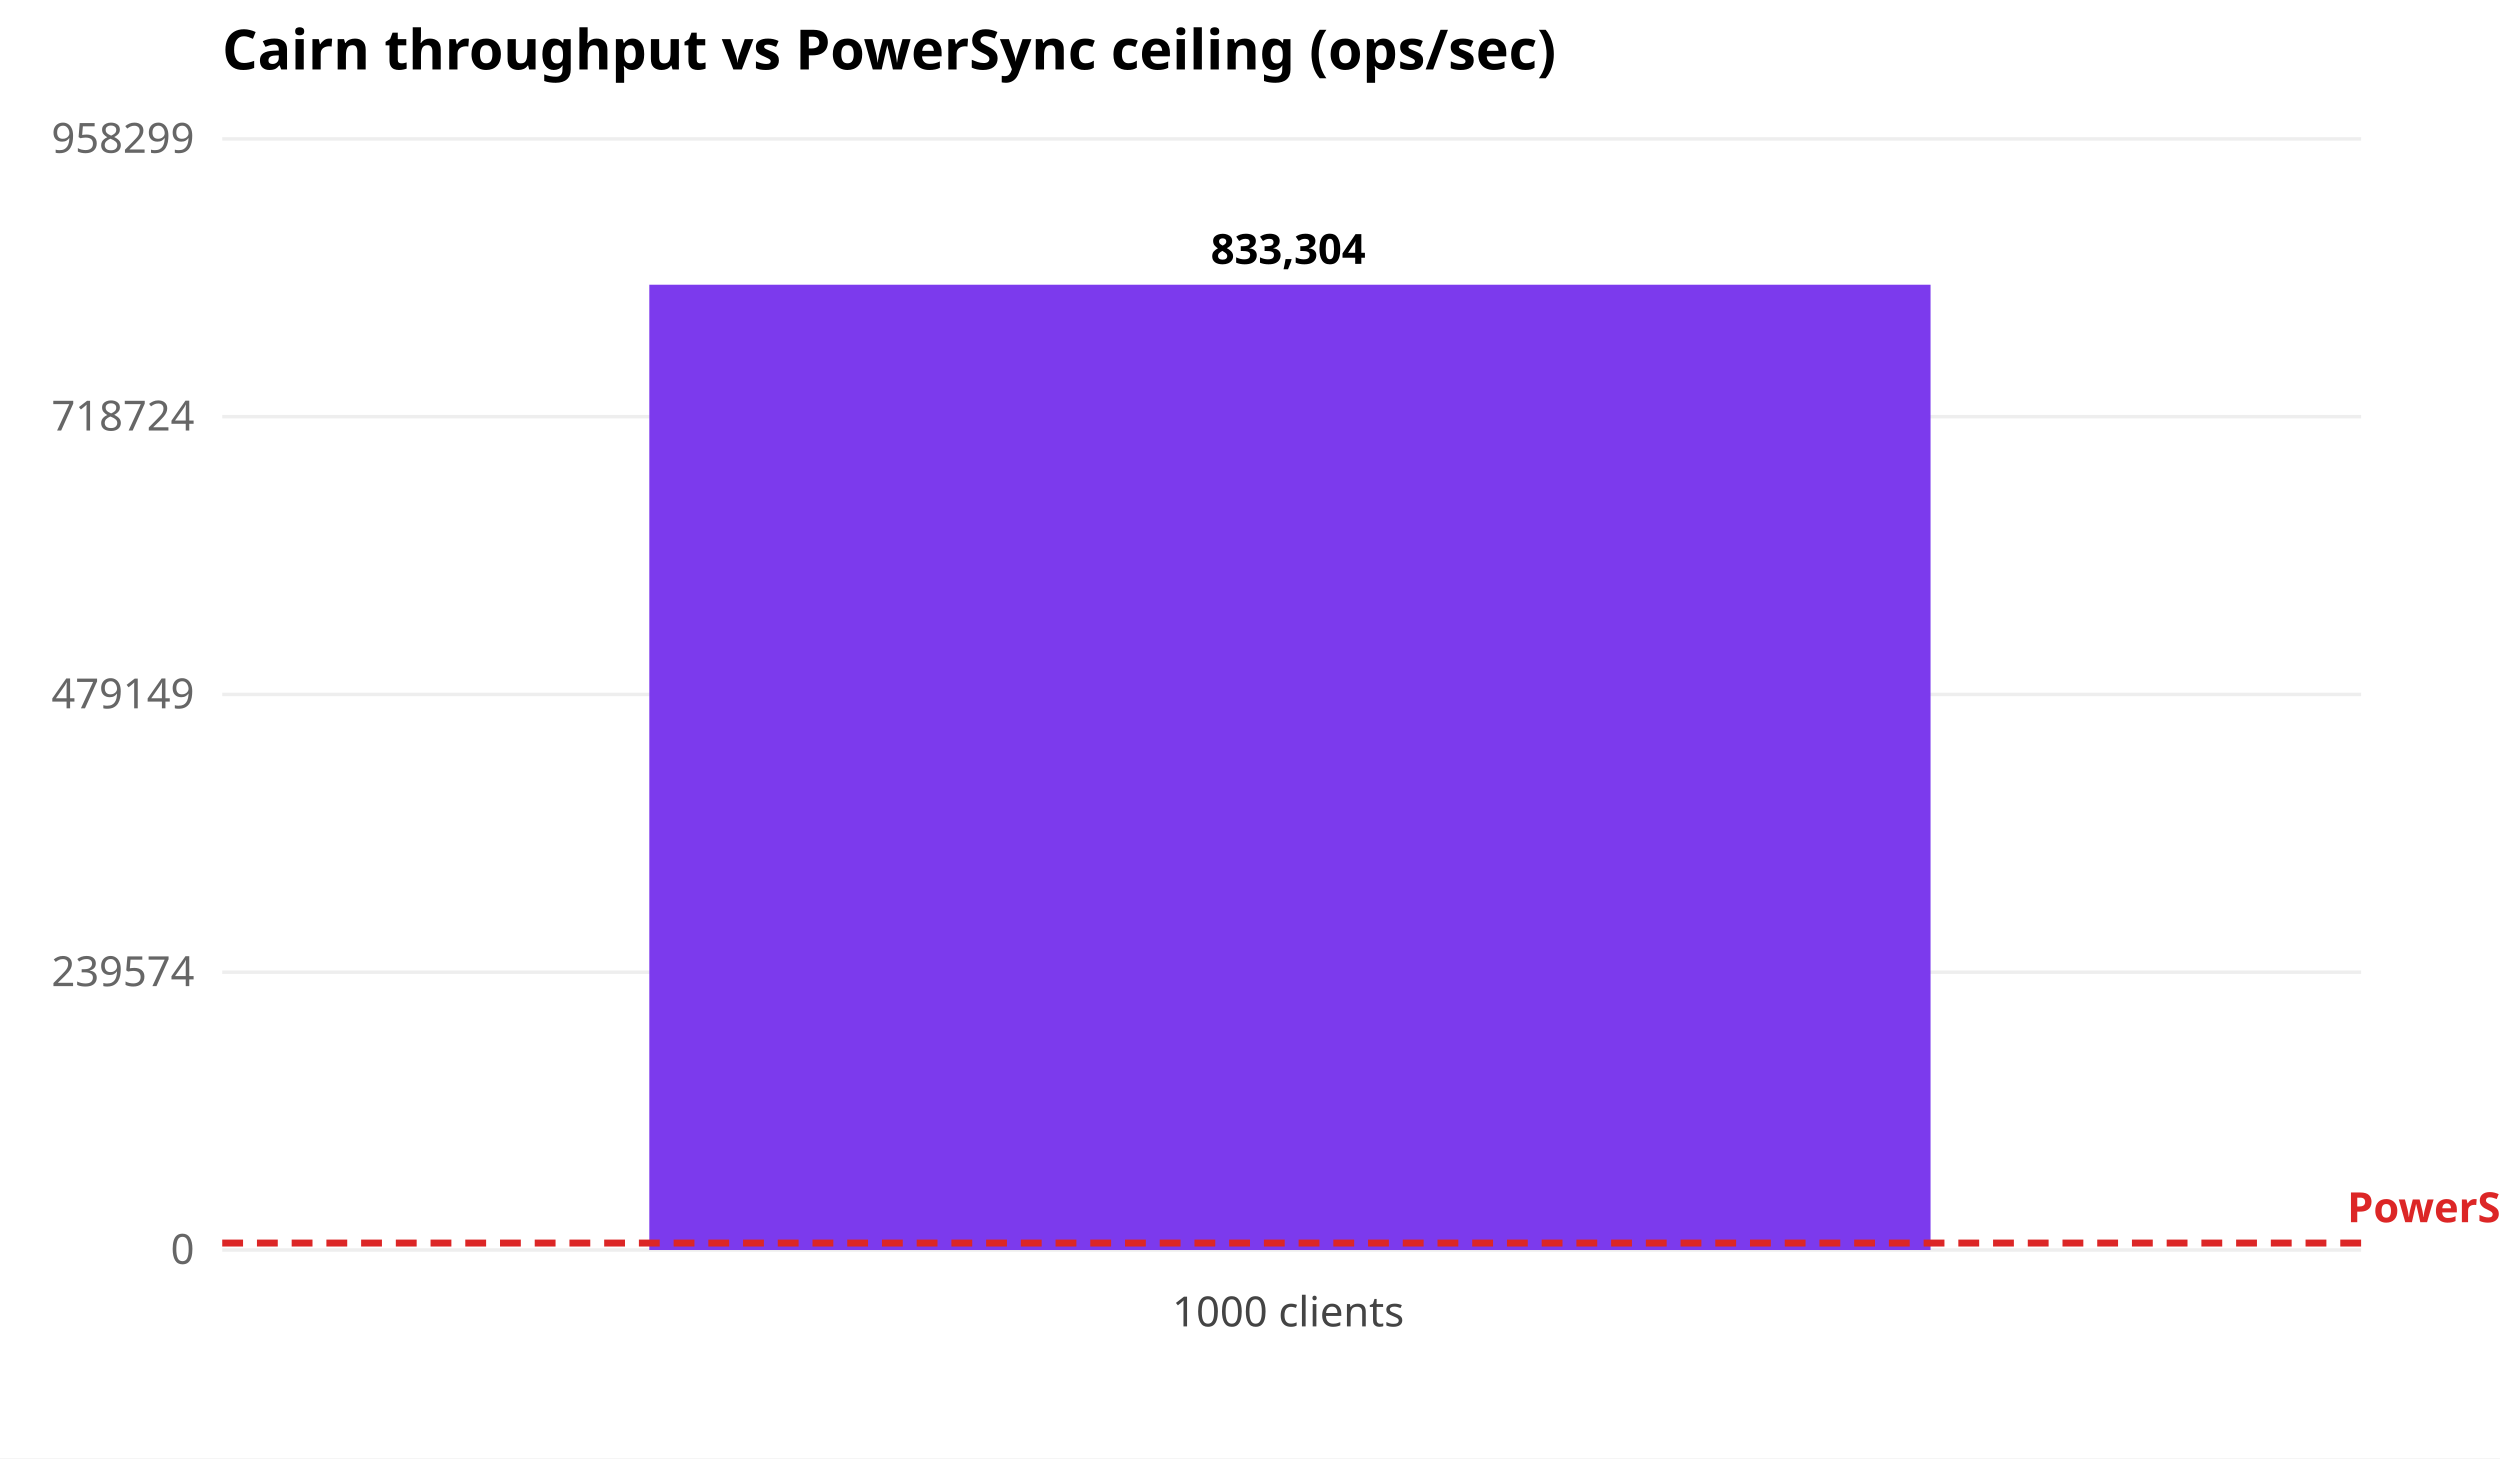
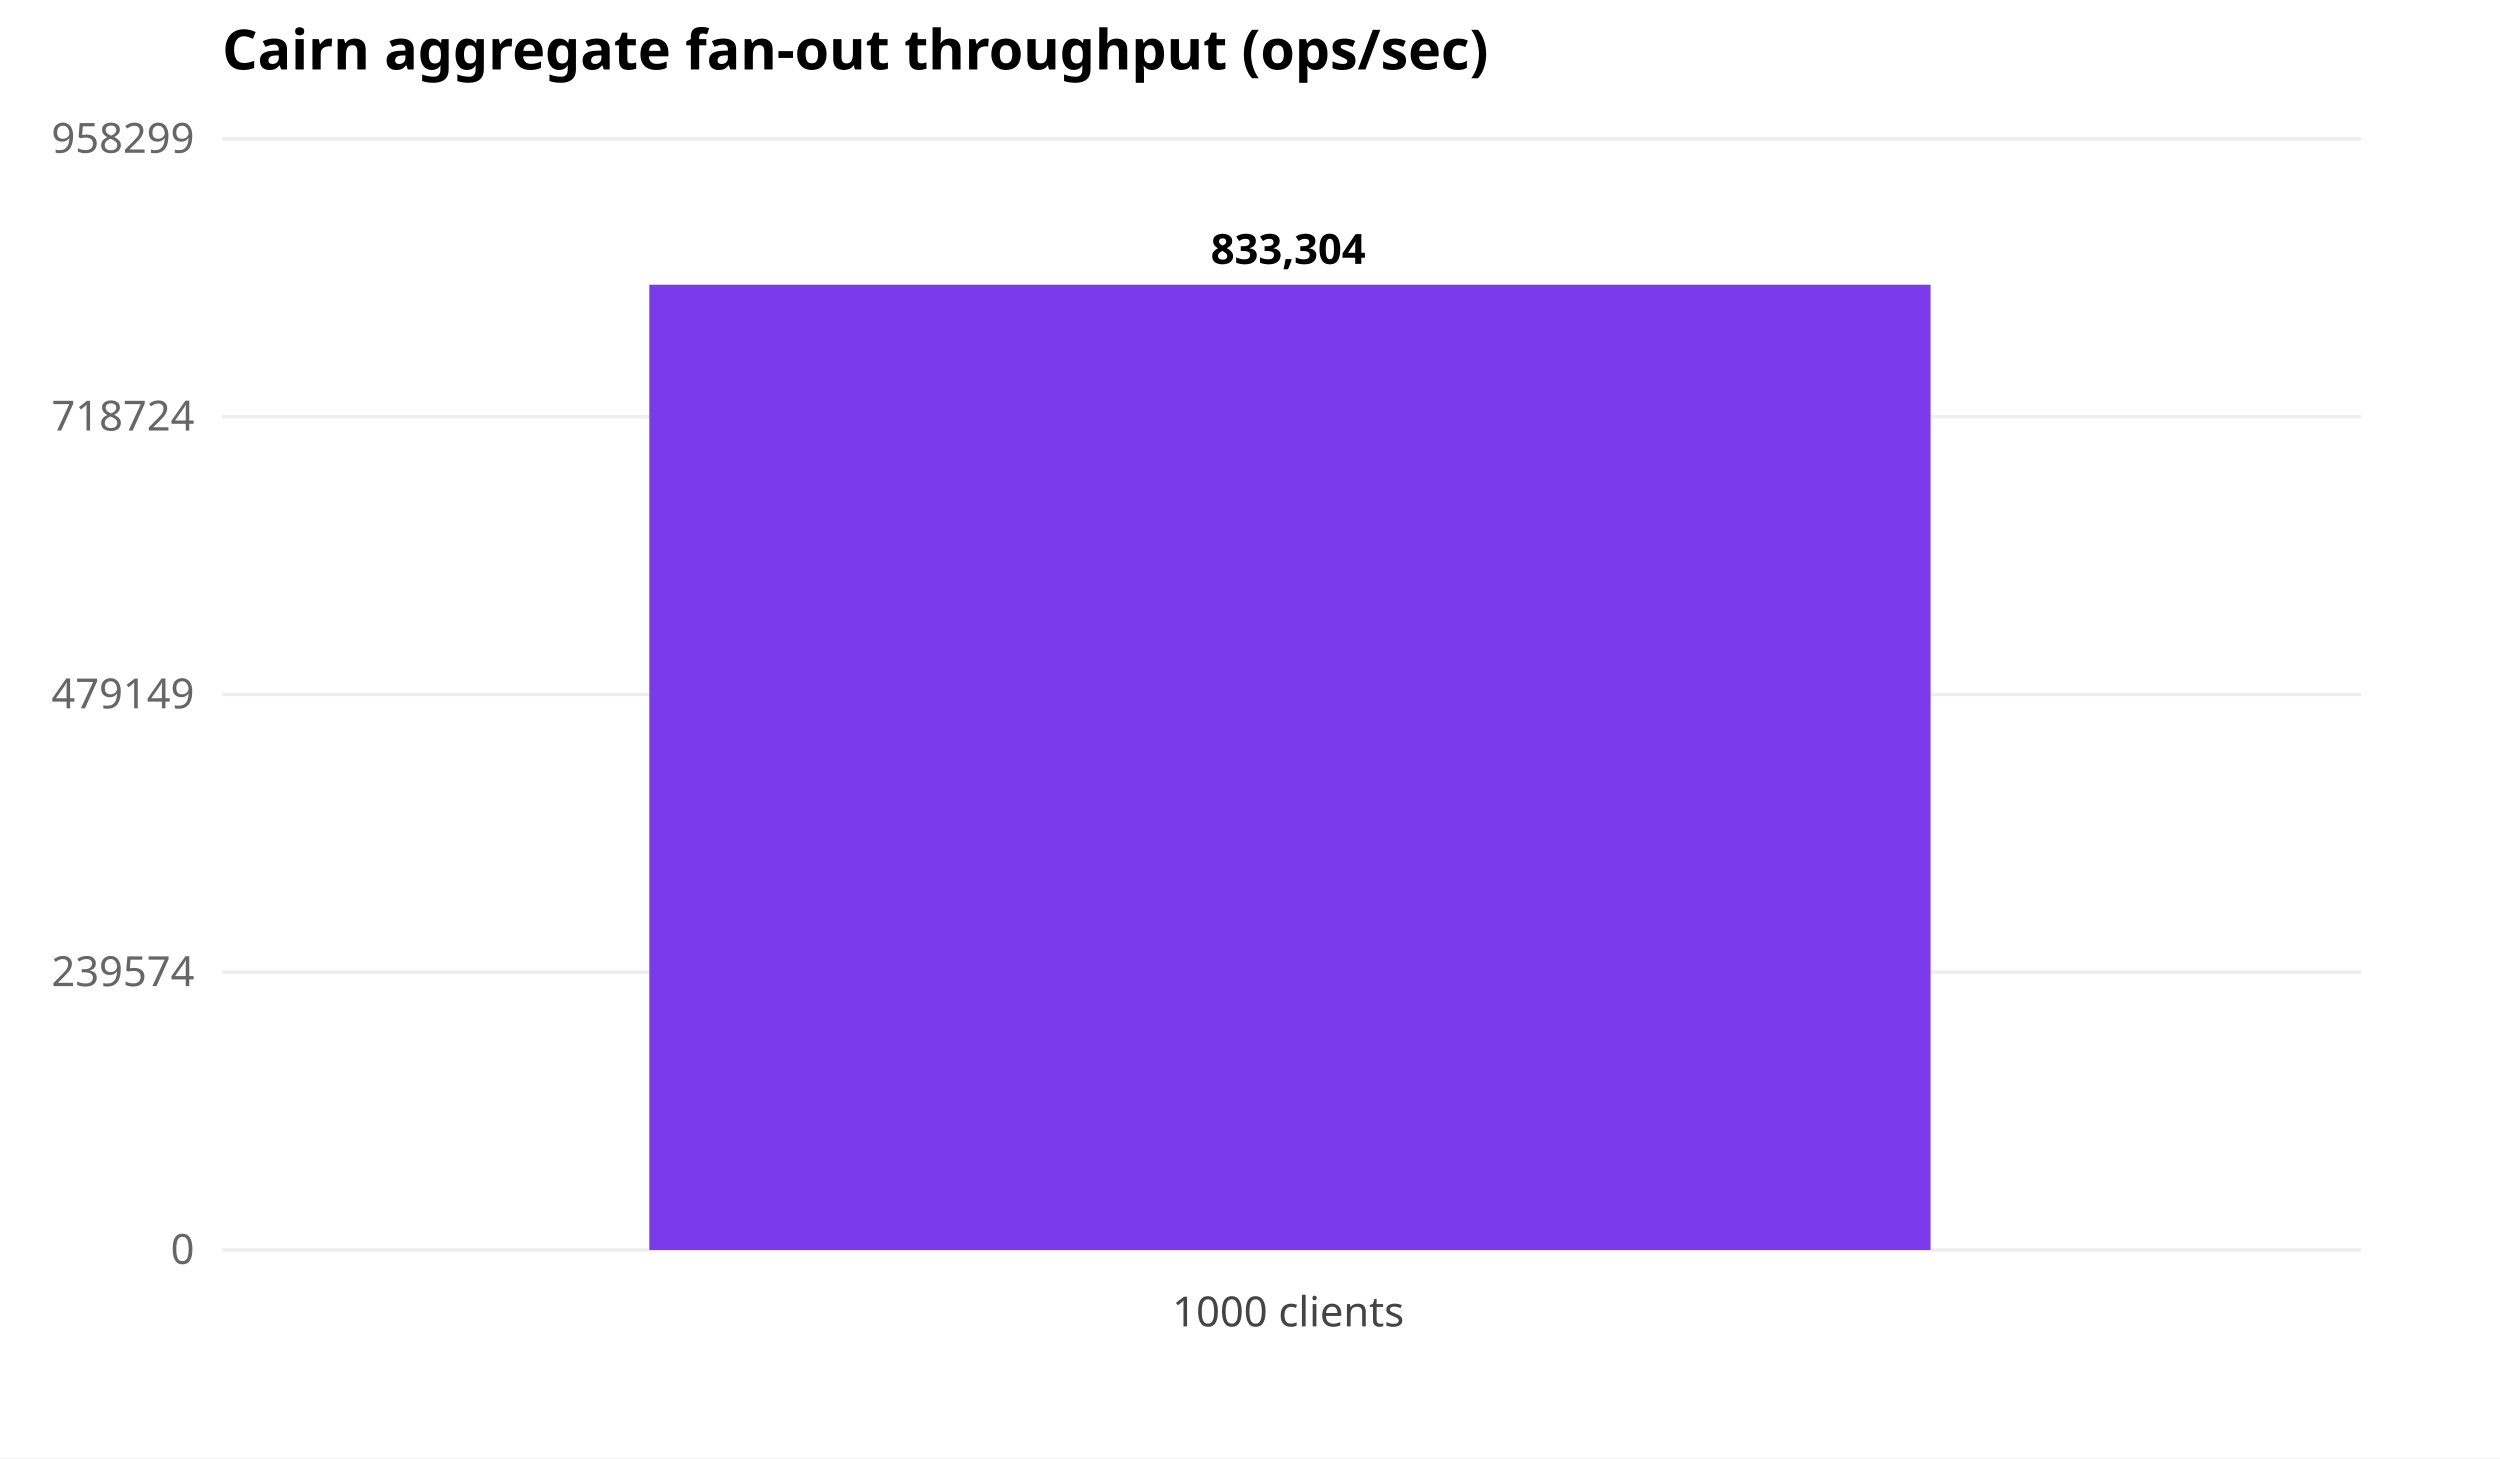
<svg xmlns="http://www.w3.org/2000/svg" width="720" height="420" font-family="sans-serif" font-size="12">
  <rect width="100%" height="100%" fill="white" />
-   <text x="64" y="20" font-size="16" font-weight="bold">Cairn throughput vs PowerSync ceiling (ops/sec)</text>
+   <text x="64" y="20" font-size="16" font-weight="bold">Cairn aggregate fan-out throughput (ops/sec)</text>
  <line x1="64" y1="360" x2="680" y2="360" stroke="#eee" />
  <text x="56" y="364" text-anchor="end" fill="#666">0</text>
  <line x1="64" y1="280" x2="680" y2="280" stroke="#eee" />
  <text x="56" y="284" text-anchor="end" fill="#666">239574</text>
  <line x1="64" y1="200" x2="680" y2="200" stroke="#eee" />
  <text x="56" y="204" text-anchor="end" fill="#666">479149</text>
  <line x1="64" y1="120" x2="680" y2="120" stroke="#eee" />
  <text x="56" y="124" text-anchor="end" fill="#666">718724</text>
  <line x1="64" y1="40" x2="680" y2="40" stroke="#eee" />
  <text x="56" y="44" text-anchor="end" fill="#666">958299</text>
  <rect x="187" y="82" width="369" height="278" fill="#7c3aed" />
  <text x="371" y="76" text-anchor="middle" font-weight="bold">833,304</text>
  <text x="371" y="382" text-anchor="middle" fill="#444">1000 clients</text>
-   <line x1="64" y1="358" x2="680" y2="358" stroke="#dc2626" stroke-width="2" stroke-dasharray="6,4" />
-   <text x="676" y="352" fill="#dc2626" font-weight="bold">PowerSync ceiling ~4000 ops/sec</text>
</svg>
